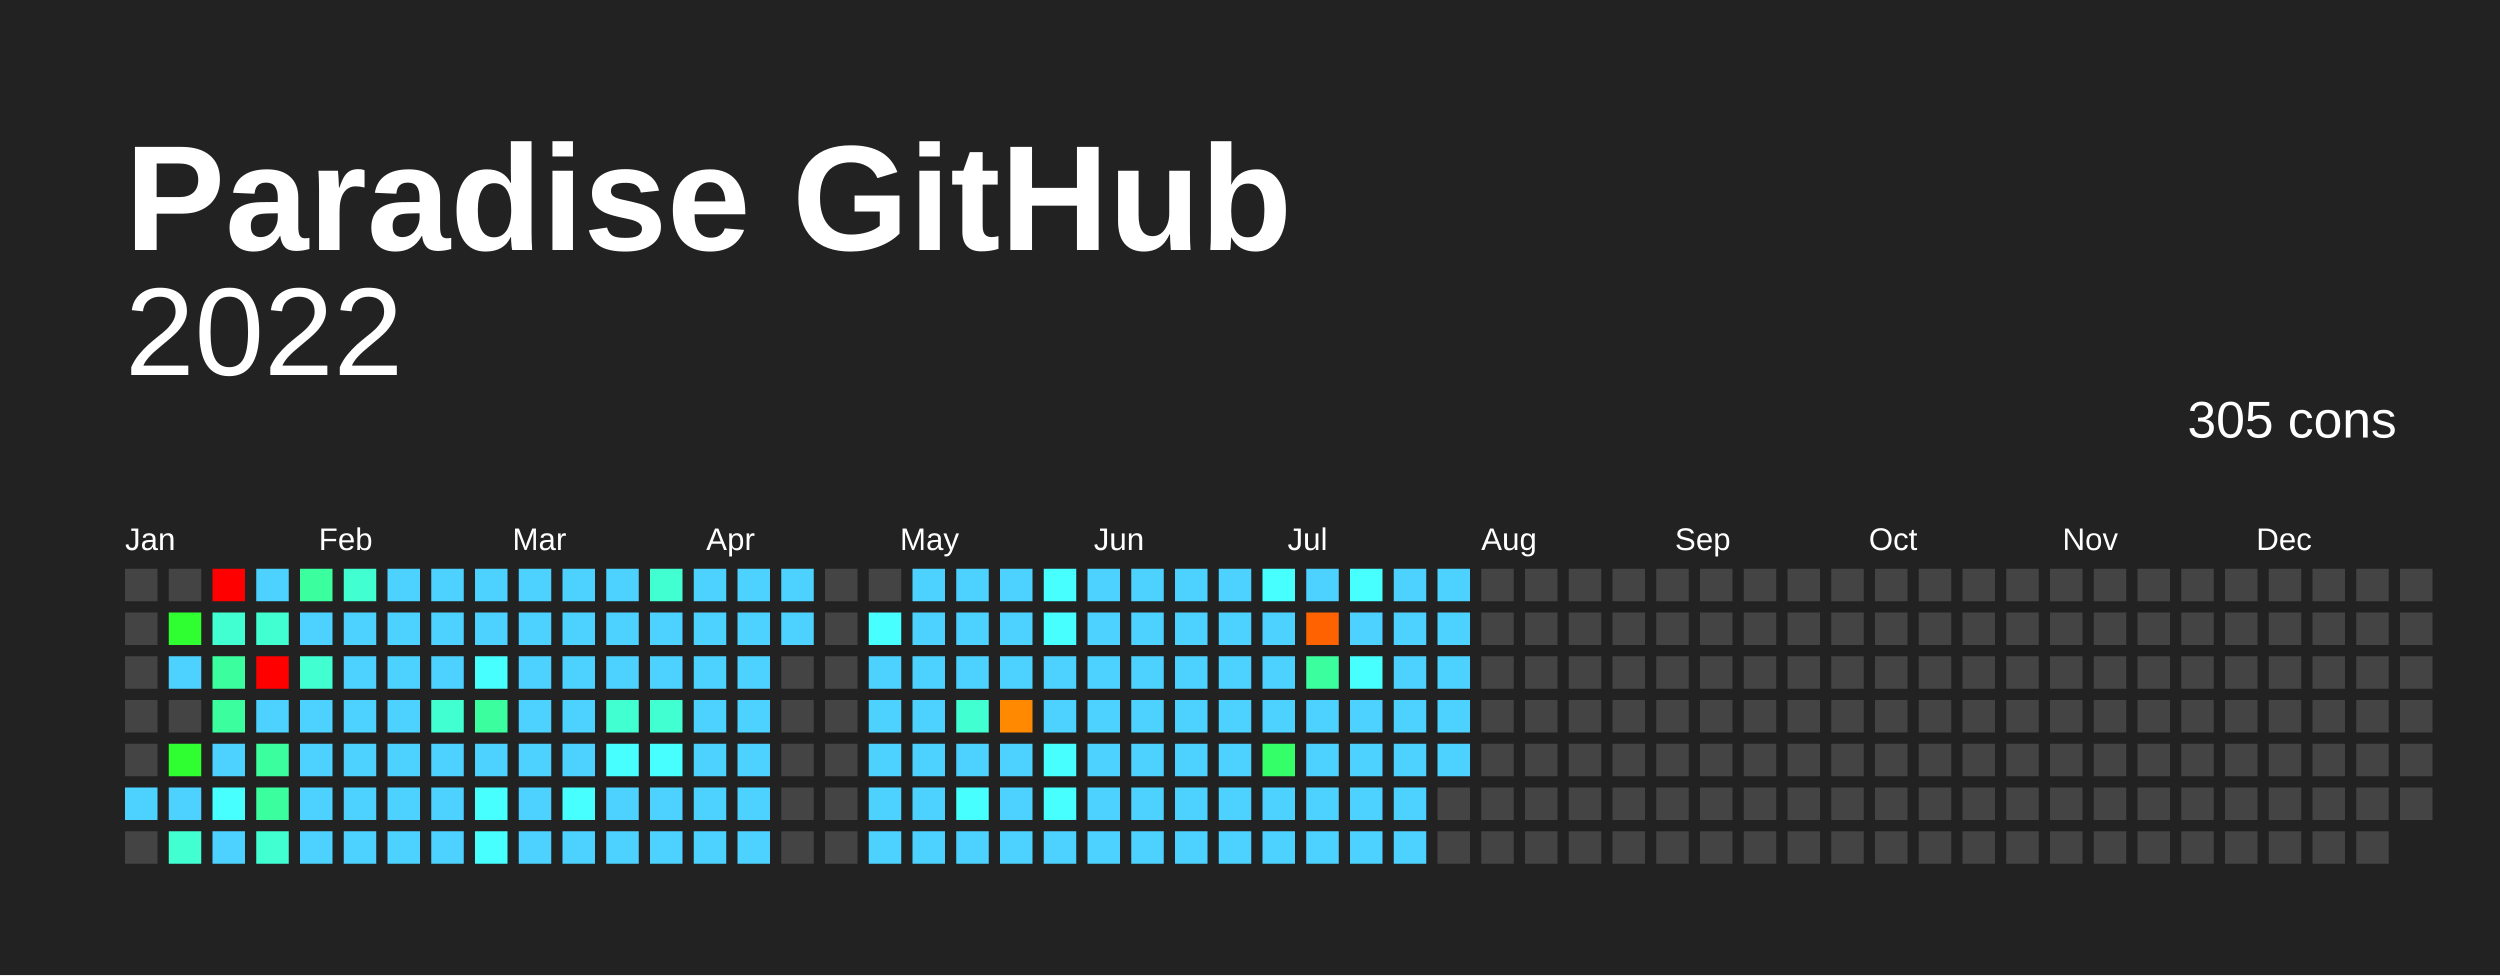
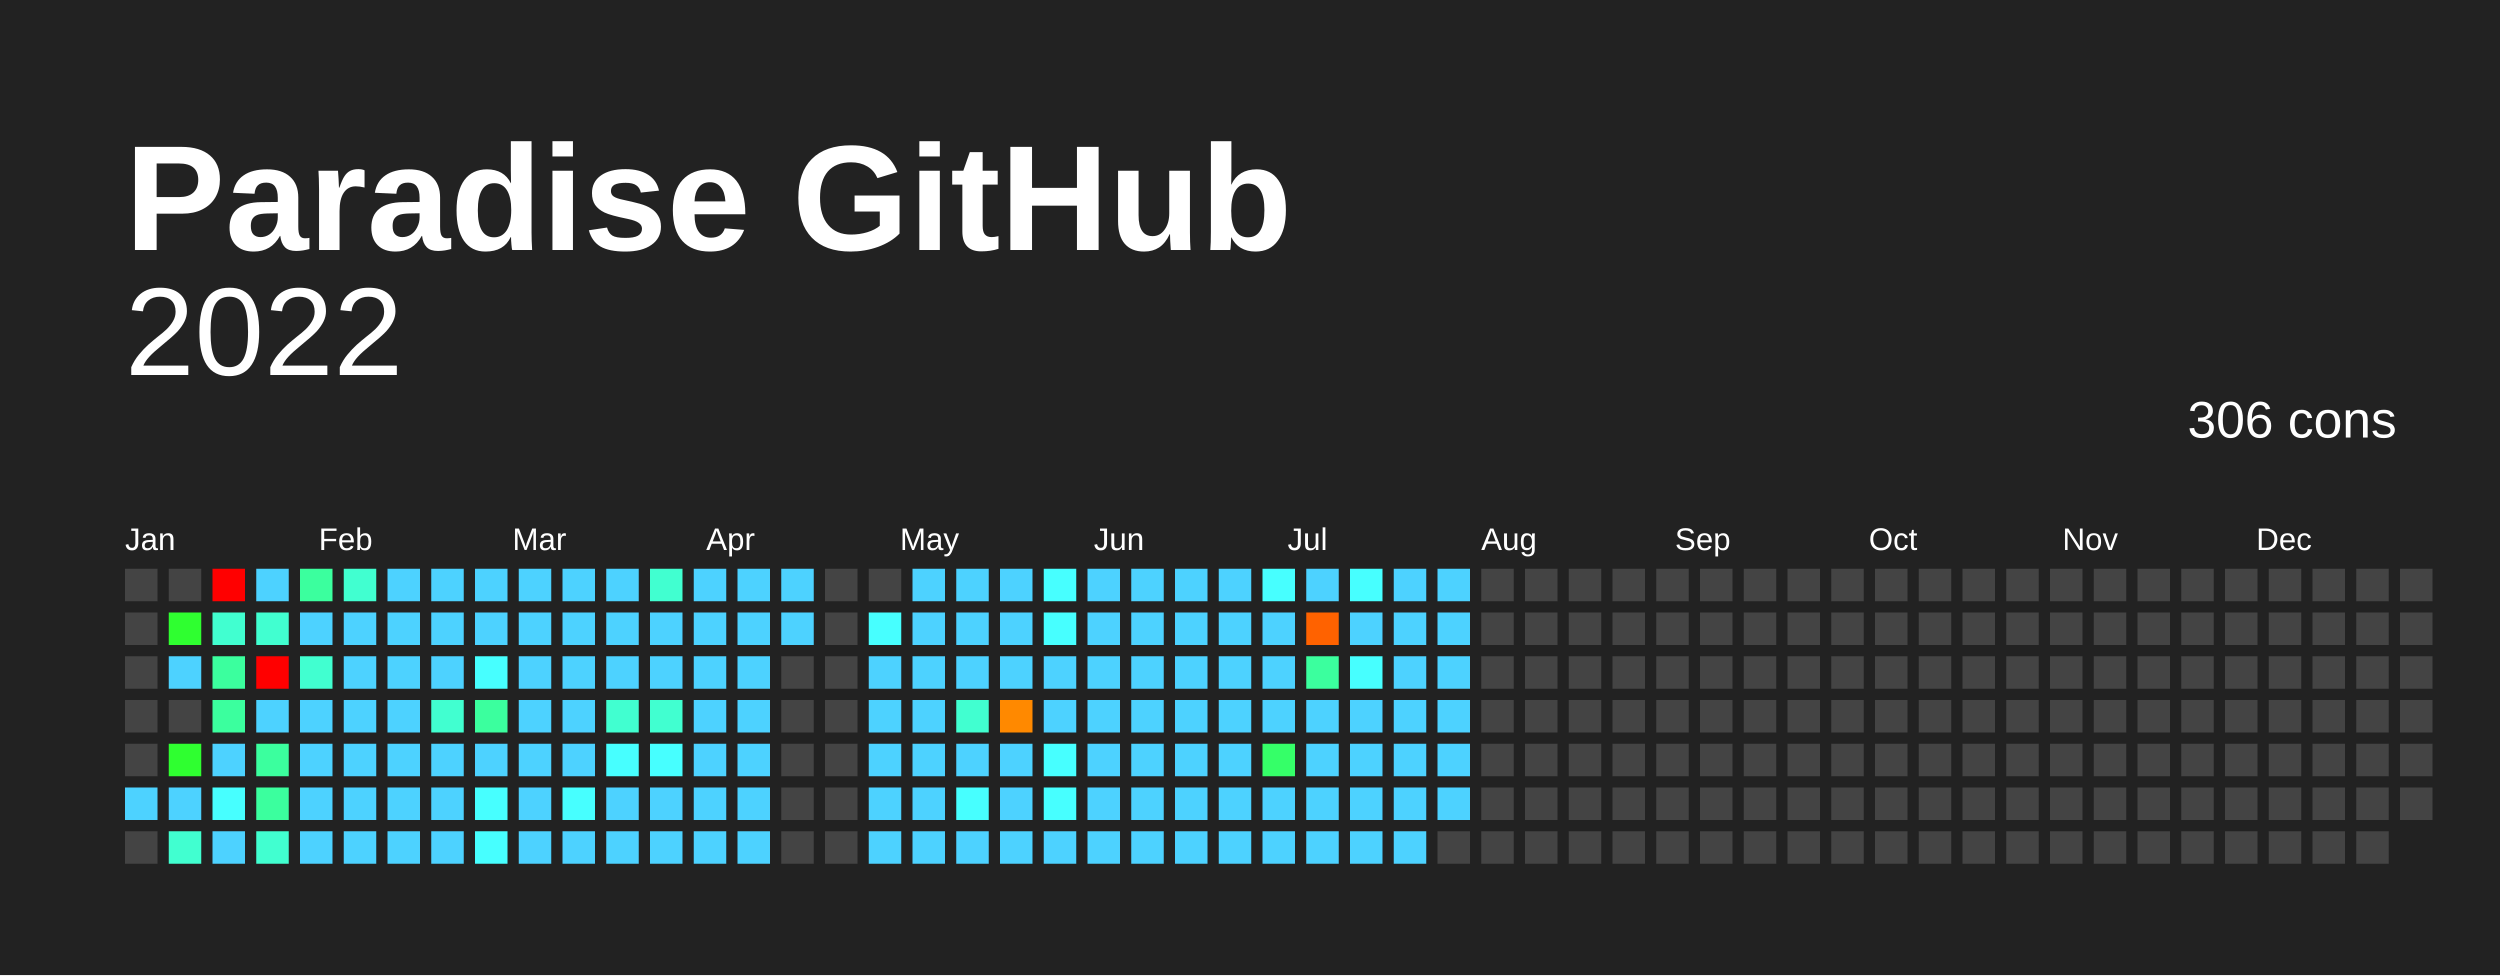
<svg xmlns="http://www.w3.org/2000/svg" baseProfile="full" height="78mm" version="1.1" viewBox="0,0,200,78" width="200mm">
  <defs />
  <rect fill="#222222" height="78" width="200" x="0" y="0" />
  <text fill="#FFFFFF" style="font-size:12px; font-family:Arial; font-weight:bold;" x="10" y="20">Paradise GitHub</text>
  <text alignment-baseline="hanging" fill="#FFFFFF" style="font-size:10.0px; font-family:Arial;" x="10" y="30">2022</text>
-   <text alignment-baseline="hanging" fill="#FFFFFF" style="font-size:4.125px; font-family:Arial;" x="175" y="35">305 cons</text>
+   <text alignment-baseline="hanging" fill="#FFFFFF" style="font-size:4.125px; font-family:Arial;" x="175" y="35">306 cons</text>
  <text fill="#FFFFFF" style="font-size:2.5px; font-family:Arial" x="10.0" y="44">Jan</text>
  <text fill="#FFFFFF" style="font-size:2.5px; font-family:Arial" x="25.5" y="44">Feb</text>
  <text fill="#FFFFFF" style="font-size:2.5px; font-family:Arial" x="41.0" y="44">Mar</text>
  <text fill="#FFFFFF" style="font-size:2.5px; font-family:Arial" x="56.5" y="44">Apr</text>
  <text fill="#FFFFFF" style="font-size:2.5px; font-family:Arial" x="72.0" y="44">May</text>
  <text fill="#FFFFFF" style="font-size:2.5px; font-family:Arial" x="87.5" y="44">Jun</text>
  <text fill="#FFFFFF" style="font-size:2.5px; font-family:Arial" x="103.0" y="44">Jul</text>
  <text fill="#FFFFFF" style="font-size:2.5px; font-family:Arial" x="118.5" y="44">Aug</text>
  <text fill="#FFFFFF" style="font-size:2.5px; font-family:Arial" x="134.0" y="44">Sep</text>
  <text fill="#FFFFFF" style="font-size:2.5px; font-family:Arial" x="149.5" y="44">Oct</text>
  <text fill="#FFFFFF" style="font-size:2.5px; font-family:Arial" x="165.0" y="44">Nov</text>
  <text fill="#FFFFFF" style="font-size:2.5px; font-family:Arial" x="180.5" y="44">Dec</text>
  <rect fill="#444444" height="2.6" width="2.6" x="10.0" y="45.5" />
  <rect fill="#444444" height="2.6" width="2.6" x="10.0" y="49.0" />
  <rect fill="#444444" height="2.6" width="2.6" x="10.0" y="52.5" />
  <rect fill="#444444" height="2.6" width="2.6" x="10.0" y="56.0" />
  <rect fill="#444444" height="2.6" width="2.6" x="10.0" y="59.5" />
  <rect fill="#4dd2ff" height="2.6" width="2.6" x="10.0" y="63.0" />
  <rect fill="#444444" height="2.6" width="2.6" x="10.0" y="66.5" />
  <rect fill="#444444" height="2.6" width="2.6" x="13.5" y="45.5" />
  <rect fill="#2fff30" height="2.6" width="2.6" x="13.5" y="49.0" />
  <rect fill="#4dd2ff" height="2.6" width="2.6" x="13.5" y="52.5" />
  <rect fill="#444444" height="2.6" width="2.6" x="13.5" y="56.0" />
  <rect fill="#2fff30" height="2.6" width="2.6" x="13.5" y="59.5" />
  <rect fill="#4dd2ff" height="2.6" width="2.6" x="13.5" y="63.0" />
  <rect fill="#41ffd0" height="2.6" width="2.6" x="13.5" y="66.5" />
  <rect fill="red" height="2.6" width="2.6" x="17.0" y="45.5" />
  <rect fill="#41ffd0" height="2.6" width="2.6" x="17.0" y="49.0" />
  <rect fill="#3bff9e" height="2.6" width="2.6" x="17.0" y="52.5" />
  <rect fill="#3bff9e" height="2.6" width="2.6" x="17.0" y="56.0" />
  <rect fill="#4dd2ff" height="2.6" width="2.6" x="17.0" y="59.5" />
  <rect fill="#47ffff" height="2.6" width="2.6" x="17.0" y="63.0" />
  <rect fill="#4dd2ff" height="2.6" width="2.6" x="17.0" y="66.5" />
  <rect fill="#4dd2ff" height="2.6" width="2.6" x="20.5" y="45.5" />
  <rect fill="#41ffd0" height="2.6" width="2.6" x="20.5" y="49.0" />
  <rect fill="red" height="2.6" width="2.6" x="20.5" y="52.5" />
  <rect fill="#4dd2ff" height="2.6" width="2.6" x="20.5" y="56.0" />
  <rect fill="#3bff9e" height="2.6" width="2.6" x="20.5" y="59.5" />
  <rect fill="#3bff9e" height="2.6" width="2.6" x="20.5" y="63.0" />
  <rect fill="#41ffd0" height="2.6" width="2.6" x="20.5" y="66.5" />
  <rect fill="#3bff9e" height="2.6" width="2.6" x="24.0" y="45.5" />
  <rect fill="#4dd2ff" height="2.6" width="2.6" x="24.0" y="49.0" />
  <rect fill="#41ffd0" height="2.6" width="2.6" x="24.0" y="52.5" />
  <rect fill="#4dd2ff" height="2.6" width="2.6" x="24.0" y="56.0" />
  <rect fill="#4dd2ff" height="2.6" width="2.6" x="24.0" y="59.5" />
  <rect fill="#4dd2ff" height="2.6" width="2.6" x="24.0" y="63.0" />
  <rect fill="#4dd2ff" height="2.6" width="2.6" x="24.0" y="66.5" />
  <rect fill="#41ffd0" height="2.6" width="2.6" x="27.5" y="45.5" />
  <rect fill="#4dd2ff" height="2.6" width="2.6" x="27.5" y="49.0" />
  <rect fill="#4dd2ff" height="2.6" width="2.6" x="27.5" y="52.5" />
  <rect fill="#4dd2ff" height="2.6" width="2.6" x="27.5" y="56.0" />
  <rect fill="#4dd2ff" height="2.6" width="2.6" x="27.5" y="59.5" />
  <rect fill="#4dd2ff" height="2.6" width="2.6" x="27.5" y="63.0" />
  <rect fill="#4dd2ff" height="2.6" width="2.6" x="27.5" y="66.5" />
  <rect fill="#4dd2ff" height="2.6" width="2.6" x="31.0" y="45.5" />
  <rect fill="#4dd2ff" height="2.6" width="2.6" x="31.0" y="49.0" />
  <rect fill="#4dd2ff" height="2.6" width="2.6" x="31.0" y="52.5" />
  <rect fill="#4dd2ff" height="2.6" width="2.6" x="31.0" y="56.0" />
  <rect fill="#4dd2ff" height="2.6" width="2.6" x="31.0" y="59.5" />
  <rect fill="#4dd2ff" height="2.6" width="2.6" x="31.0" y="63.0" />
  <rect fill="#4dd2ff" height="2.6" width="2.6" x="31.0" y="66.5" />
  <rect fill="#4dd2ff" height="2.6" width="2.6" x="34.5" y="45.5" />
  <rect fill="#4dd2ff" height="2.6" width="2.6" x="34.5" y="49.0" />
  <rect fill="#4dd2ff" height="2.6" width="2.6" x="34.5" y="52.5" />
  <rect fill="#41ffd0" height="2.6" width="2.6" x="34.5" y="56.0" />
  <rect fill="#4dd2ff" height="2.6" width="2.6" x="34.5" y="59.5" />
  <rect fill="#4dd2ff" height="2.6" width="2.6" x="34.5" y="63.0" />
  <rect fill="#4dd2ff" height="2.6" width="2.6" x="34.5" y="66.5" />
  <rect fill="#4dd2ff" height="2.6" width="2.6" x="38.0" y="45.5" />
  <rect fill="#4dd2ff" height="2.6" width="2.6" x="38.0" y="49.0" />
  <rect fill="#47ffff" height="2.6" width="2.6" x="38.0" y="52.5" />
  <rect fill="#3bff9e" height="2.6" width="2.6" x="38.0" y="56.0" />
  <rect fill="#4dd2ff" height="2.6" width="2.6" x="38.0" y="59.5" />
  <rect fill="#47ffff" height="2.6" width="2.6" x="38.0" y="63.0" />
  <rect fill="#47ffff" height="2.6" width="2.6" x="38.0" y="66.5" />
  <rect fill="#4dd2ff" height="2.6" width="2.6" x="41.5" y="45.5" />
  <rect fill="#4dd2ff" height="2.6" width="2.6" x="41.5" y="49.0" />
  <rect fill="#4dd2ff" height="2.6" width="2.6" x="41.5" y="52.5" />
  <rect fill="#4dd2ff" height="2.6" width="2.6" x="41.5" y="56.0" />
  <rect fill="#4dd2ff" height="2.6" width="2.6" x="41.5" y="59.5" />
  <rect fill="#4dd2ff" height="2.6" width="2.6" x="41.5" y="63.0" />
  <rect fill="#4dd2ff" height="2.6" width="2.6" x="41.5" y="66.5" />
  <rect fill="#4dd2ff" height="2.6" width="2.6" x="45.0" y="45.5" />
  <rect fill="#4dd2ff" height="2.6" width="2.6" x="45.0" y="49.0" />
  <rect fill="#4dd2ff" height="2.6" width="2.6" x="45.0" y="52.5" />
  <rect fill="#4dd2ff" height="2.6" width="2.6" x="45.0" y="56.0" />
  <rect fill="#4dd2ff" height="2.6" width="2.6" x="45.0" y="59.5" />
  <rect fill="#47ffff" height="2.6" width="2.6" x="45.0" y="63.0" />
  <rect fill="#4dd2ff" height="2.6" width="2.6" x="45.0" y="66.5" />
  <rect fill="#4dd2ff" height="2.6" width="2.6" x="48.5" y="45.5" />
  <rect fill="#4dd2ff" height="2.6" width="2.6" x="48.5" y="49.0" />
  <rect fill="#4dd2ff" height="2.6" width="2.6" x="48.5" y="52.5" />
  <rect fill="#41ffd0" height="2.6" width="2.6" x="48.5" y="56.0" />
  <rect fill="#47ffff" height="2.6" width="2.6" x="48.5" y="59.5" />
  <rect fill="#4dd2ff" height="2.6" width="2.6" x="48.5" y="63.0" />
  <rect fill="#4dd2ff" height="2.6" width="2.6" x="48.5" y="66.5" />
  <rect fill="#41ffd0" height="2.6" width="2.6" x="52.0" y="45.5" />
  <rect fill="#4dd2ff" height="2.6" width="2.6" x="52.0" y="49.0" />
  <rect fill="#4dd2ff" height="2.6" width="2.6" x="52.0" y="52.5" />
  <rect fill="#41ffd0" height="2.6" width="2.6" x="52.0" y="56.0" />
  <rect fill="#47ffff" height="2.6" width="2.6" x="52.0" y="59.5" />
  <rect fill="#4dd2ff" height="2.6" width="2.6" x="52.0" y="63.0" />
  <rect fill="#4dd2ff" height="2.6" width="2.6" x="52.0" y="66.5" />
  <rect fill="#4dd2ff" height="2.6" width="2.6" x="55.5" y="45.5" />
  <rect fill="#4dd2ff" height="2.6" width="2.6" x="55.5" y="49.0" />
  <rect fill="#4dd2ff" height="2.6" width="2.6" x="55.5" y="52.5" />
  <rect fill="#4dd2ff" height="2.6" width="2.6" x="55.5" y="56.0" />
  <rect fill="#4dd2ff" height="2.6" width="2.6" x="55.5" y="59.5" />
  <rect fill="#4dd2ff" height="2.6" width="2.6" x="55.5" y="63.0" />
  <rect fill="#4dd2ff" height="2.6" width="2.6" x="55.5" y="66.5" />
  <rect fill="#4dd2ff" height="2.6" width="2.6" x="59.0" y="45.5" />
  <rect fill="#4dd2ff" height="2.6" width="2.6" x="59.0" y="49.0" />
  <rect fill="#4dd2ff" height="2.6" width="2.6" x="59.0" y="52.5" />
  <rect fill="#4dd2ff" height="2.6" width="2.6" x="59.0" y="56.0" />
  <rect fill="#4dd2ff" height="2.6" width="2.6" x="59.0" y="59.5" />
  <rect fill="#4dd2ff" height="2.6" width="2.6" x="59.0" y="63.0" />
  <rect fill="#4dd2ff" height="2.6" width="2.6" x="59.0" y="66.5" />
  <rect fill="#4dd2ff" height="2.6" width="2.6" x="62.5" y="45.5" />
  <rect fill="#4dd2ff" height="2.6" width="2.6" x="62.5" y="49.0" />
  <rect fill="#444444" height="2.6" width="2.6" x="62.5" y="52.5" />
  <rect fill="#444444" height="2.6" width="2.6" x="62.5" y="56.0" />
  <rect fill="#444444" height="2.6" width="2.6" x="62.5" y="59.5" />
  <rect fill="#444444" height="2.6" width="2.6" x="62.5" y="63.0" />
  <rect fill="#444444" height="2.6" width="2.6" x="62.5" y="66.5" />
  <rect fill="#444444" height="2.6" width="2.6" x="66.0" y="45.5" />
  <rect fill="#444444" height="2.6" width="2.6" x="66.0" y="49.0" />
  <rect fill="#444444" height="2.6" width="2.6" x="66.0" y="52.5" />
  <rect fill="#444444" height="2.6" width="2.6" x="66.0" y="56.0" />
  <rect fill="#444444" height="2.6" width="2.6" x="66.0" y="59.5" />
  <rect fill="#444444" height="2.6" width="2.6" x="66.0" y="63.0" />
  <rect fill="#444444" height="2.6" width="2.6" x="66.0" y="66.5" />
  <rect fill="#444444" height="2.6" width="2.6" x="69.5" y="45.5" />
  <rect fill="#47ffff" height="2.6" width="2.6" x="69.5" y="49.0" />
  <rect fill="#4dd2ff" height="2.6" width="2.6" x="69.5" y="52.5" />
  <rect fill="#4dd2ff" height="2.6" width="2.6" x="69.5" y="56.0" />
  <rect fill="#4dd2ff" height="2.6" width="2.6" x="69.5" y="59.5" />
  <rect fill="#4dd2ff" height="2.6" width="2.6" x="69.5" y="63.0" />
  <rect fill="#4dd2ff" height="2.6" width="2.6" x="69.5" y="66.5" />
  <rect fill="#4dd2ff" height="2.6" width="2.6" x="73.0" y="45.5" />
  <rect fill="#4dd2ff" height="2.6" width="2.6" x="73.0" y="49.0" />
  <rect fill="#4dd2ff" height="2.6" width="2.6" x="73.0" y="52.5" />
  <rect fill="#4dd2ff" height="2.6" width="2.6" x="73.0" y="56.0" />
  <rect fill="#4dd2ff" height="2.6" width="2.6" x="73.0" y="59.5" />
  <rect fill="#4dd2ff" height="2.6" width="2.6" x="73.0" y="63.0" />
  <rect fill="#4dd2ff" height="2.6" width="2.6" x="73.0" y="66.5" />
  <rect fill="#4dd2ff" height="2.6" width="2.6" x="76.5" y="45.5" />
  <rect fill="#4dd2ff" height="2.6" width="2.6" x="76.5" y="49.0" />
  <rect fill="#4dd2ff" height="2.6" width="2.6" x="76.5" y="52.5" />
  <rect fill="#41ffd0" height="2.6" width="2.6" x="76.5" y="56.0" />
  <rect fill="#4dd2ff" height="2.6" width="2.6" x="76.5" y="59.5" />
  <rect fill="#47ffff" height="2.6" width="2.6" x="76.5" y="63.0" />
  <rect fill="#4dd2ff" height="2.6" width="2.6" x="76.5" y="66.5" />
  <rect fill="#4dd2ff" height="2.6" width="2.6" x="80.0" y="45.5" />
  <rect fill="#4dd2ff" height="2.6" width="2.6" x="80.0" y="49.0" />
  <rect fill="#4dd2ff" height="2.6" width="2.6" x="80.0" y="52.5" />
  <rect fill="#ff8900" height="2.6" width="2.6" x="80.0" y="56.0" />
  <rect fill="#4dd2ff" height="2.6" width="2.6" x="80.0" y="59.5" />
  <rect fill="#4dd2ff" height="2.6" width="2.6" x="80.0" y="63.0" />
  <rect fill="#4dd2ff" height="2.6" width="2.6" x="80.0" y="66.5" />
  <rect fill="#47ffff" height="2.6" width="2.6" x="83.5" y="45.5" />
  <rect fill="#47ffff" height="2.6" width="2.6" x="83.5" y="49.0" />
  <rect fill="#4dd2ff" height="2.6" width="2.6" x="83.5" y="52.5" />
  <rect fill="#4dd2ff" height="2.6" width="2.6" x="83.5" y="56.0" />
  <rect fill="#47ffff" height="2.6" width="2.6" x="83.5" y="59.5" />
  <rect fill="#47ffff" height="2.6" width="2.6" x="83.5" y="63.0" />
  <rect fill="#4dd2ff" height="2.6" width="2.6" x="83.5" y="66.5" />
  <rect fill="#4dd2ff" height="2.6" width="2.6" x="87.0" y="45.5" />
  <rect fill="#4dd2ff" height="2.6" width="2.6" x="87.0" y="49.0" />
  <rect fill="#4dd2ff" height="2.6" width="2.6" x="87.0" y="52.5" />
  <rect fill="#4dd2ff" height="2.6" width="2.6" x="87.0" y="56.0" />
  <rect fill="#4dd2ff" height="2.6" width="2.6" x="87.0" y="59.5" />
  <rect fill="#4dd2ff" height="2.6" width="2.6" x="87.0" y="63.0" />
  <rect fill="#4dd2ff" height="2.6" width="2.6" x="87.0" y="66.5" />
  <rect fill="#4dd2ff" height="2.6" width="2.6" x="90.5" y="45.5" />
  <rect fill="#4dd2ff" height="2.6" width="2.6" x="90.5" y="49.0" />
  <rect fill="#4dd2ff" height="2.6" width="2.6" x="90.5" y="52.5" />
  <rect fill="#4dd2ff" height="2.6" width="2.6" x="90.5" y="56.0" />
  <rect fill="#4dd2ff" height="2.6" width="2.6" x="90.5" y="59.5" />
  <rect fill="#4dd2ff" height="2.6" width="2.6" x="90.5" y="63.0" />
  <rect fill="#4dd2ff" height="2.6" width="2.6" x="90.5" y="66.5" />
  <rect fill="#4dd2ff" height="2.6" width="2.6" x="94.0" y="45.5" />
  <rect fill="#4dd2ff" height="2.6" width="2.6" x="94.0" y="49.0" />
  <rect fill="#4dd2ff" height="2.6" width="2.6" x="94.0" y="52.5" />
  <rect fill="#4dd2ff" height="2.6" width="2.6" x="94.0" y="56.0" />
  <rect fill="#4dd2ff" height="2.6" width="2.6" x="94.0" y="59.5" />
  <rect fill="#4dd2ff" height="2.6" width="2.6" x="94.0" y="63.0" />
  <rect fill="#4dd2ff" height="2.6" width="2.6" x="94.0" y="66.5" />
  <rect fill="#4dd2ff" height="2.6" width="2.6" x="97.5" y="45.5" />
  <rect fill="#4dd2ff" height="2.6" width="2.6" x="97.5" y="49.0" />
  <rect fill="#4dd2ff" height="2.6" width="2.6" x="97.5" y="52.5" />
  <rect fill="#4dd2ff" height="2.6" width="2.6" x="97.5" y="56.0" />
  <rect fill="#4dd2ff" height="2.6" width="2.6" x="97.5" y="59.5" />
  <rect fill="#4dd2ff" height="2.6" width="2.6" x="97.5" y="63.0" />
  <rect fill="#4dd2ff" height="2.6" width="2.6" x="97.5" y="66.5" />
  <rect fill="#47ffff" height="2.6" width="2.6" x="101.0" y="45.5" />
  <rect fill="#4dd2ff" height="2.6" width="2.6" x="101.0" y="49.0" />
  <rect fill="#4dd2ff" height="2.6" width="2.6" x="101.0" y="52.5" />
  <rect fill="#4dd2ff" height="2.6" width="2.6" x="101.0" y="56.0" />
  <rect fill="#35ff68" height="2.6" width="2.6" x="101.0" y="59.5" />
  <rect fill="#4dd2ff" height="2.6" width="2.6" x="101.0" y="63.0" />
  <rect fill="#4dd2ff" height="2.6" width="2.6" x="101.0" y="66.5" />
  <rect fill="#4dd2ff" height="2.6" width="2.6" x="104.5" y="45.5" />
  <rect fill="#ff6200" height="2.6" width="2.6" x="104.5" y="49.0" />
  <rect fill="#3bff9e" height="2.6" width="2.6" x="104.5" y="52.5" />
  <rect fill="#4dd2ff" height="2.6" width="2.6" x="104.5" y="56.0" />
  <rect fill="#4dd2ff" height="2.6" width="2.6" x="104.5" y="59.5" />
  <rect fill="#4dd2ff" height="2.6" width="2.6" x="104.5" y="63.0" />
  <rect fill="#4dd2ff" height="2.6" width="2.6" x="104.5" y="66.5" />
  <rect fill="#47ffff" height="2.6" width="2.6" x="108.0" y="45.5" />
  <rect fill="#4dd2ff" height="2.6" width="2.6" x="108.0" y="49.0" />
  <rect fill="#47ffff" height="2.6" width="2.6" x="108.0" y="52.5" />
  <rect fill="#4dd2ff" height="2.6" width="2.6" x="108.0" y="56.0" />
  <rect fill="#4dd2ff" height="2.6" width="2.6" x="108.0" y="59.5" />
  <rect fill="#4dd2ff" height="2.6" width="2.6" x="108.0" y="63.0" />
  <rect fill="#4dd2ff" height="2.6" width="2.6" x="108.0" y="66.5" />
  <rect fill="#4dd2ff" height="2.6" width="2.6" x="111.5" y="45.5" />
  <rect fill="#4dd2ff" height="2.6" width="2.6" x="111.5" y="49.0" />
  <rect fill="#4dd2ff" height="2.6" width="2.6" x="111.5" y="52.5" />
  <rect fill="#4dd2ff" height="2.6" width="2.6" x="111.5" y="56.0" />
  <rect fill="#4dd2ff" height="2.6" width="2.6" x="111.5" y="59.5" />
  <rect fill="#4dd2ff" height="2.6" width="2.6" x="111.5" y="63.0" />
  <rect fill="#4dd2ff" height="2.6" width="2.6" x="111.5" y="66.5" />
  <rect fill="#4dd2ff" height="2.6" width="2.6" x="115.0" y="45.5" />
  <rect fill="#4dd2ff" height="2.6" width="2.6" x="115.0" y="49.0" />
  <rect fill="#4dd2ff" height="2.6" width="2.6" x="115.0" y="52.5" />
  <rect fill="#4dd2ff" height="2.6" width="2.6" x="115.0" y="56.0" />
  <rect fill="#4dd2ff" height="2.6" width="2.6" x="115.0" y="59.5" />
-   <rect fill="#444444" height="2.6" width="2.6" x="115.0" y="63.0" />
+   <rect fill="#4dd2ff" height="2.6" width="2.6" x="115.0" y="63.0" />
  <rect fill="#444444" height="2.6" width="2.6" x="115.0" y="66.5" />
  <rect fill="#444444" height="2.6" width="2.6" x="118.5" y="45.5" />
  <rect fill="#444444" height="2.6" width="2.6" x="118.5" y="49.0" />
  <rect fill="#444444" height="2.6" width="2.6" x="118.5" y="52.5" />
  <rect fill="#444444" height="2.6" width="2.6" x="118.5" y="56.0" />
  <rect fill="#444444" height="2.6" width="2.6" x="118.5" y="59.5" />
  <rect fill="#444444" height="2.6" width="2.6" x="118.5" y="63.0" />
  <rect fill="#444444" height="2.6" width="2.6" x="118.5" y="66.5" />
  <rect fill="#444444" height="2.6" width="2.6" x="122.0" y="45.5" />
  <rect fill="#444444" height="2.6" width="2.6" x="122.0" y="49.0" />
  <rect fill="#444444" height="2.6" width="2.6" x="122.0" y="52.5" />
  <rect fill="#444444" height="2.6" width="2.6" x="122.0" y="56.0" />
  <rect fill="#444444" height="2.6" width="2.6" x="122.0" y="59.5" />
  <rect fill="#444444" height="2.6" width="2.6" x="122.0" y="63.0" />
  <rect fill="#444444" height="2.6" width="2.6" x="122.0" y="66.5" />
  <rect fill="#444444" height="2.6" width="2.6" x="125.5" y="45.5" />
  <rect fill="#444444" height="2.6" width="2.6" x="125.5" y="49.0" />
  <rect fill="#444444" height="2.6" width="2.6" x="125.5" y="52.5" />
  <rect fill="#444444" height="2.6" width="2.6" x="125.5" y="56.0" />
  <rect fill="#444444" height="2.6" width="2.6" x="125.5" y="59.5" />
  <rect fill="#444444" height="2.6" width="2.6" x="125.5" y="63.0" />
  <rect fill="#444444" height="2.6" width="2.6" x="125.5" y="66.5" />
  <rect fill="#444444" height="2.6" width="2.6" x="129.0" y="45.5" />
  <rect fill="#444444" height="2.6" width="2.6" x="129.0" y="49.0" />
  <rect fill="#444444" height="2.6" width="2.6" x="129.0" y="52.5" />
  <rect fill="#444444" height="2.6" width="2.6" x="129.0" y="56.0" />
  <rect fill="#444444" height="2.6" width="2.6" x="129.0" y="59.5" />
  <rect fill="#444444" height="2.6" width="2.6" x="129.0" y="63.0" />
  <rect fill="#444444" height="2.6" width="2.6" x="129.0" y="66.5" />
  <rect fill="#444444" height="2.6" width="2.6" x="132.5" y="45.5" />
  <rect fill="#444444" height="2.6" width="2.6" x="132.5" y="49.0" />
  <rect fill="#444444" height="2.6" width="2.6" x="132.5" y="52.5" />
  <rect fill="#444444" height="2.6" width="2.6" x="132.5" y="56.0" />
  <rect fill="#444444" height="2.6" width="2.6" x="132.5" y="59.5" />
  <rect fill="#444444" height="2.6" width="2.6" x="132.5" y="63.0" />
  <rect fill="#444444" height="2.6" width="2.6" x="132.5" y="66.5" />
  <rect fill="#444444" height="2.6" width="2.6" x="136.0" y="45.5" />
  <rect fill="#444444" height="2.6" width="2.6" x="136.0" y="49.0" />
  <rect fill="#444444" height="2.6" width="2.6" x="136.0" y="52.5" />
  <rect fill="#444444" height="2.6" width="2.6" x="136.0" y="56.0" />
  <rect fill="#444444" height="2.6" width="2.6" x="136.0" y="59.5" />
  <rect fill="#444444" height="2.6" width="2.6" x="136.0" y="63.0" />
  <rect fill="#444444" height="2.6" width="2.6" x="136.0" y="66.5" />
  <rect fill="#444444" height="2.6" width="2.6" x="139.5" y="45.5" />
  <rect fill="#444444" height="2.6" width="2.6" x="139.5" y="49.0" />
  <rect fill="#444444" height="2.6" width="2.6" x="139.5" y="52.5" />
  <rect fill="#444444" height="2.6" width="2.6" x="139.5" y="56.0" />
  <rect fill="#444444" height="2.6" width="2.6" x="139.5" y="59.5" />
  <rect fill="#444444" height="2.6" width="2.6" x="139.5" y="63.0" />
  <rect fill="#444444" height="2.6" width="2.6" x="139.5" y="66.5" />
  <rect fill="#444444" height="2.6" width="2.6" x="143.0" y="45.5" />
  <rect fill="#444444" height="2.6" width="2.6" x="143.0" y="49.0" />
  <rect fill="#444444" height="2.6" width="2.6" x="143.0" y="52.5" />
  <rect fill="#444444" height="2.6" width="2.6" x="143.0" y="56.0" />
  <rect fill="#444444" height="2.6" width="2.6" x="143.0" y="59.5" />
  <rect fill="#444444" height="2.6" width="2.6" x="143.0" y="63.0" />
  <rect fill="#444444" height="2.6" width="2.6" x="143.0" y="66.5" />
  <rect fill="#444444" height="2.6" width="2.6" x="146.5" y="45.5" />
  <rect fill="#444444" height="2.6" width="2.6" x="146.5" y="49.0" />
  <rect fill="#444444" height="2.6" width="2.6" x="146.5" y="52.5" />
  <rect fill="#444444" height="2.6" width="2.6" x="146.5" y="56.0" />
  <rect fill="#444444" height="2.6" width="2.6" x="146.5" y="59.5" />
  <rect fill="#444444" height="2.6" width="2.6" x="146.5" y="63.0" />
  <rect fill="#444444" height="2.6" width="2.6" x="146.5" y="66.5" />
  <rect fill="#444444" height="2.6" width="2.6" x="150.0" y="45.5" />
  <rect fill="#444444" height="2.6" width="2.6" x="150.0" y="49.0" />
  <rect fill="#444444" height="2.6" width="2.6" x="150.0" y="52.5" />
  <rect fill="#444444" height="2.6" width="2.6" x="150.0" y="56.0" />
  <rect fill="#444444" height="2.6" width="2.6" x="150.0" y="59.5" />
  <rect fill="#444444" height="2.6" width="2.6" x="150.0" y="63.0" />
  <rect fill="#444444" height="2.6" width="2.6" x="150.0" y="66.5" />
  <rect fill="#444444" height="2.6" width="2.6" x="153.5" y="45.5" />
  <rect fill="#444444" height="2.6" width="2.6" x="153.5" y="49.0" />
  <rect fill="#444444" height="2.6" width="2.6" x="153.5" y="52.5" />
  <rect fill="#444444" height="2.6" width="2.6" x="153.5" y="56.0" />
  <rect fill="#444444" height="2.6" width="2.6" x="153.5" y="59.5" />
  <rect fill="#444444" height="2.6" width="2.6" x="153.5" y="63.0" />
  <rect fill="#444444" height="2.6" width="2.6" x="153.5" y="66.5" />
  <rect fill="#444444" height="2.6" width="2.6" x="157.0" y="45.5" />
  <rect fill="#444444" height="2.6" width="2.6" x="157.0" y="49.0" />
  <rect fill="#444444" height="2.6" width="2.6" x="157.0" y="52.5" />
  <rect fill="#444444" height="2.6" width="2.6" x="157.0" y="56.0" />
  <rect fill="#444444" height="2.6" width="2.6" x="157.0" y="59.5" />
  <rect fill="#444444" height="2.6" width="2.6" x="157.0" y="63.0" />
  <rect fill="#444444" height="2.6" width="2.6" x="157.0" y="66.5" />
  <rect fill="#444444" height="2.6" width="2.6" x="160.5" y="45.5" />
  <rect fill="#444444" height="2.6" width="2.6" x="160.5" y="49.0" />
  <rect fill="#444444" height="2.6" width="2.6" x="160.5" y="52.5" />
  <rect fill="#444444" height="2.6" width="2.6" x="160.5" y="56.0" />
  <rect fill="#444444" height="2.6" width="2.6" x="160.5" y="59.5" />
  <rect fill="#444444" height="2.6" width="2.6" x="160.5" y="63.0" />
  <rect fill="#444444" height="2.6" width="2.6" x="160.5" y="66.5" />
  <rect fill="#444444" height="2.6" width="2.6" x="164.0" y="45.5" />
  <rect fill="#444444" height="2.6" width="2.6" x="164.0" y="49.0" />
  <rect fill="#444444" height="2.6" width="2.6" x="164.0" y="52.5" />
  <rect fill="#444444" height="2.6" width="2.6" x="164.0" y="56.0" />
  <rect fill="#444444" height="2.6" width="2.6" x="164.0" y="59.5" />
  <rect fill="#444444" height="2.6" width="2.6" x="164.0" y="63.0" />
  <rect fill="#444444" height="2.6" width="2.6" x="164.0" y="66.5" />
  <rect fill="#444444" height="2.6" width="2.6" x="167.5" y="45.5" />
  <rect fill="#444444" height="2.6" width="2.6" x="167.5" y="49.0" />
  <rect fill="#444444" height="2.6" width="2.6" x="167.5" y="52.5" />
  <rect fill="#444444" height="2.6" width="2.6" x="167.5" y="56.0" />
  <rect fill="#444444" height="2.6" width="2.6" x="167.5" y="59.5" />
  <rect fill="#444444" height="2.6" width="2.6" x="167.5" y="63.0" />
  <rect fill="#444444" height="2.6" width="2.6" x="167.5" y="66.5" />
  <rect fill="#444444" height="2.6" width="2.6" x="171.0" y="45.5" />
  <rect fill="#444444" height="2.6" width="2.6" x="171.0" y="49.0" />
  <rect fill="#444444" height="2.6" width="2.6" x="171.0" y="52.5" />
  <rect fill="#444444" height="2.6" width="2.6" x="171.0" y="56.0" />
  <rect fill="#444444" height="2.6" width="2.6" x="171.0" y="59.5" />
  <rect fill="#444444" height="2.6" width="2.6" x="171.0" y="63.0" />
  <rect fill="#444444" height="2.6" width="2.6" x="171.0" y="66.5" />
  <rect fill="#444444" height="2.6" width="2.6" x="174.5" y="45.5" />
  <rect fill="#444444" height="2.6" width="2.6" x="174.5" y="49.0" />
  <rect fill="#444444" height="2.6" width="2.6" x="174.5" y="52.5" />
  <rect fill="#444444" height="2.6" width="2.6" x="174.5" y="56.0" />
  <rect fill="#444444" height="2.6" width="2.6" x="174.5" y="59.5" />
  <rect fill="#444444" height="2.6" width="2.6" x="174.5" y="63.0" />
  <rect fill="#444444" height="2.6" width="2.6" x="174.5" y="66.5" />
  <rect fill="#444444" height="2.6" width="2.6" x="178.0" y="45.5" />
  <rect fill="#444444" height="2.6" width="2.6" x="178.0" y="49.0" />
  <rect fill="#444444" height="2.6" width="2.6" x="178.0" y="52.5" />
  <rect fill="#444444" height="2.6" width="2.6" x="178.0" y="56.0" />
  <rect fill="#444444" height="2.6" width="2.6" x="178.0" y="59.5" />
  <rect fill="#444444" height="2.6" width="2.6" x="178.0" y="63.0" />
  <rect fill="#444444" height="2.6" width="2.6" x="178.0" y="66.5" />
  <rect fill="#444444" height="2.6" width="2.6" x="181.5" y="45.5" />
  <rect fill="#444444" height="2.6" width="2.6" x="181.5" y="49.0" />
  <rect fill="#444444" height="2.6" width="2.6" x="181.5" y="52.5" />
  <rect fill="#444444" height="2.6" width="2.6" x="181.5" y="56.0" />
  <rect fill="#444444" height="2.6" width="2.6" x="181.5" y="59.5" />
  <rect fill="#444444" height="2.6" width="2.6" x="181.5" y="63.0" />
  <rect fill="#444444" height="2.6" width="2.6" x="181.5" y="66.5" />
  <rect fill="#444444" height="2.6" width="2.6" x="185.0" y="45.5" />
  <rect fill="#444444" height="2.6" width="2.6" x="185.0" y="49.0" />
  <rect fill="#444444" height="2.6" width="2.6" x="185.0" y="52.5" />
  <rect fill="#444444" height="2.6" width="2.6" x="185.0" y="56.0" />
  <rect fill="#444444" height="2.6" width="2.6" x="185.0" y="59.5" />
  <rect fill="#444444" height="2.6" width="2.6" x="185.0" y="63.0" />
  <rect fill="#444444" height="2.6" width="2.6" x="185.0" y="66.5" />
  <rect fill="#444444" height="2.6" width="2.6" x="188.5" y="45.5" />
  <rect fill="#444444" height="2.6" width="2.6" x="188.5" y="49.0" />
  <rect fill="#444444" height="2.6" width="2.6" x="188.5" y="52.5" />
  <rect fill="#444444" height="2.6" width="2.6" x="188.5" y="56.0" />
  <rect fill="#444444" height="2.6" width="2.6" x="188.5" y="59.5" />
  <rect fill="#444444" height="2.6" width="2.6" x="188.5" y="63.0" />
  <rect fill="#444444" height="2.6" width="2.6" x="188.5" y="66.5" />
  <rect fill="#444444" height="2.6" width="2.6" x="192.0" y="45.5" />
  <rect fill="#444444" height="2.6" width="2.6" x="192.0" y="49.0" />
  <rect fill="#444444" height="2.6" width="2.6" x="192.0" y="52.5" />
  <rect fill="#444444" height="2.6" width="2.6" x="192.0" y="56.0" />
  <rect fill="#444444" height="2.6" width="2.6" x="192.0" y="59.5" />
  <rect fill="#444444" height="2.6" width="2.6" x="192.0" y="63.0" />
</svg>
